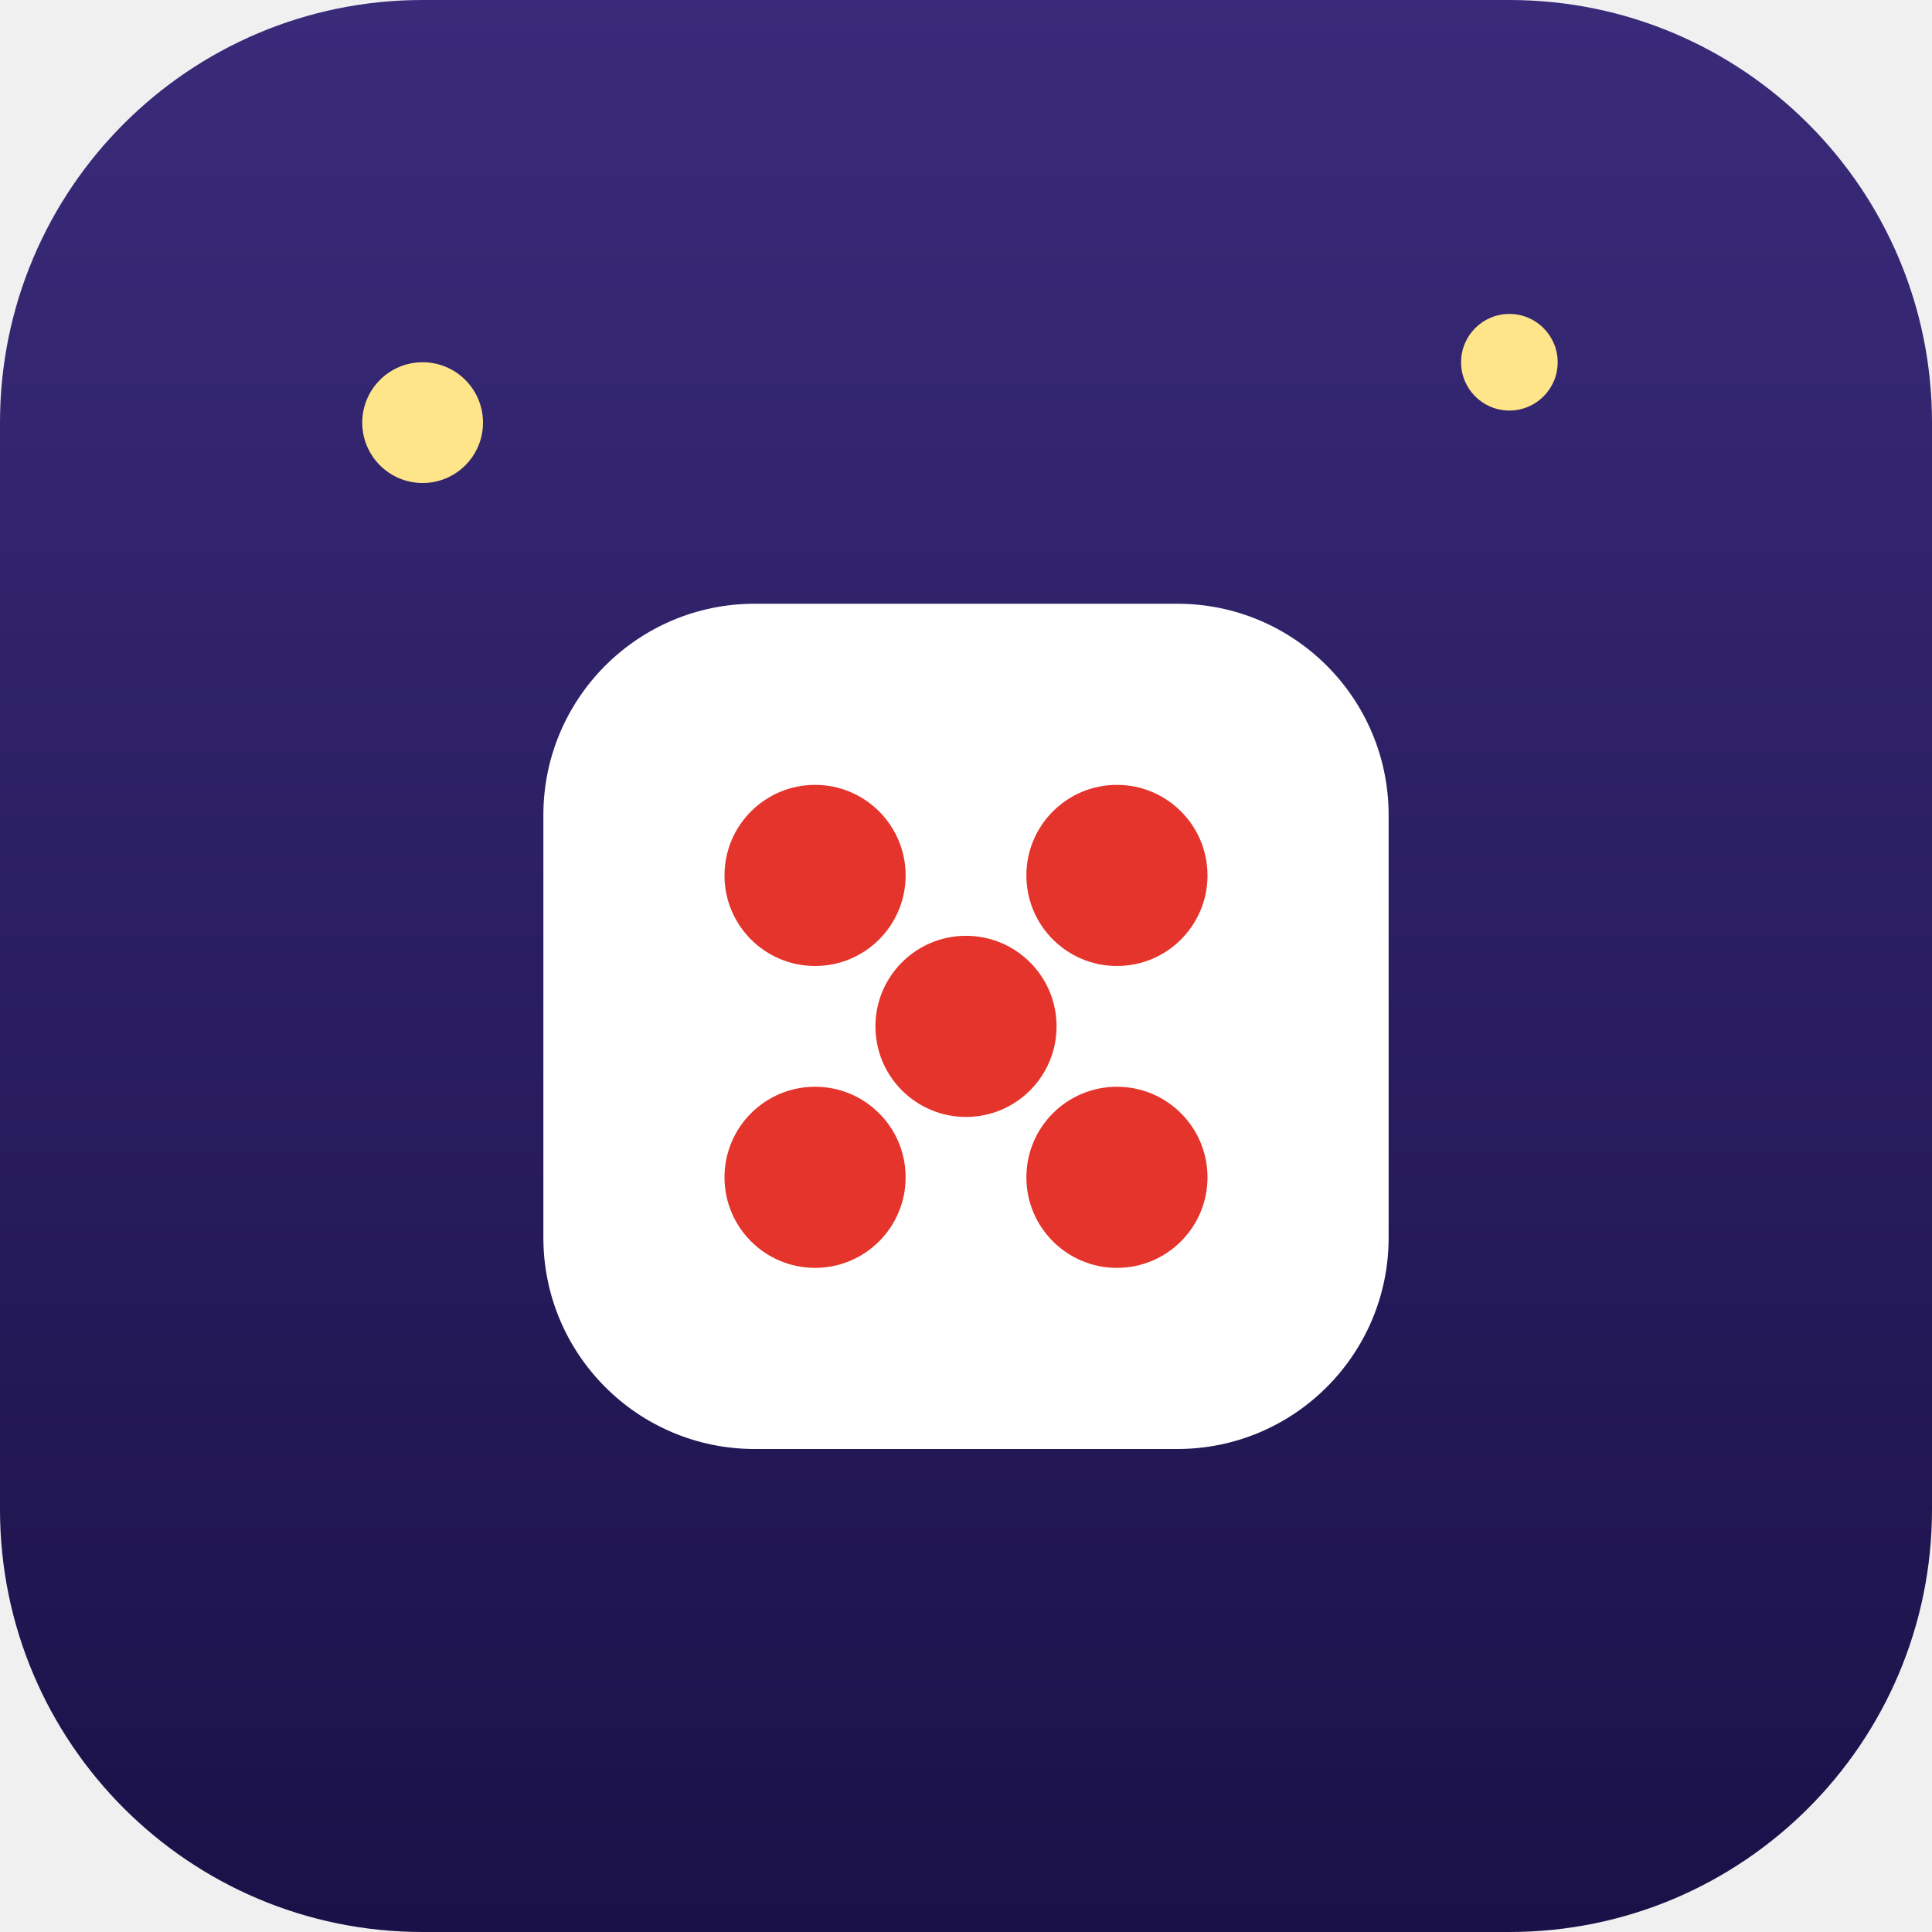
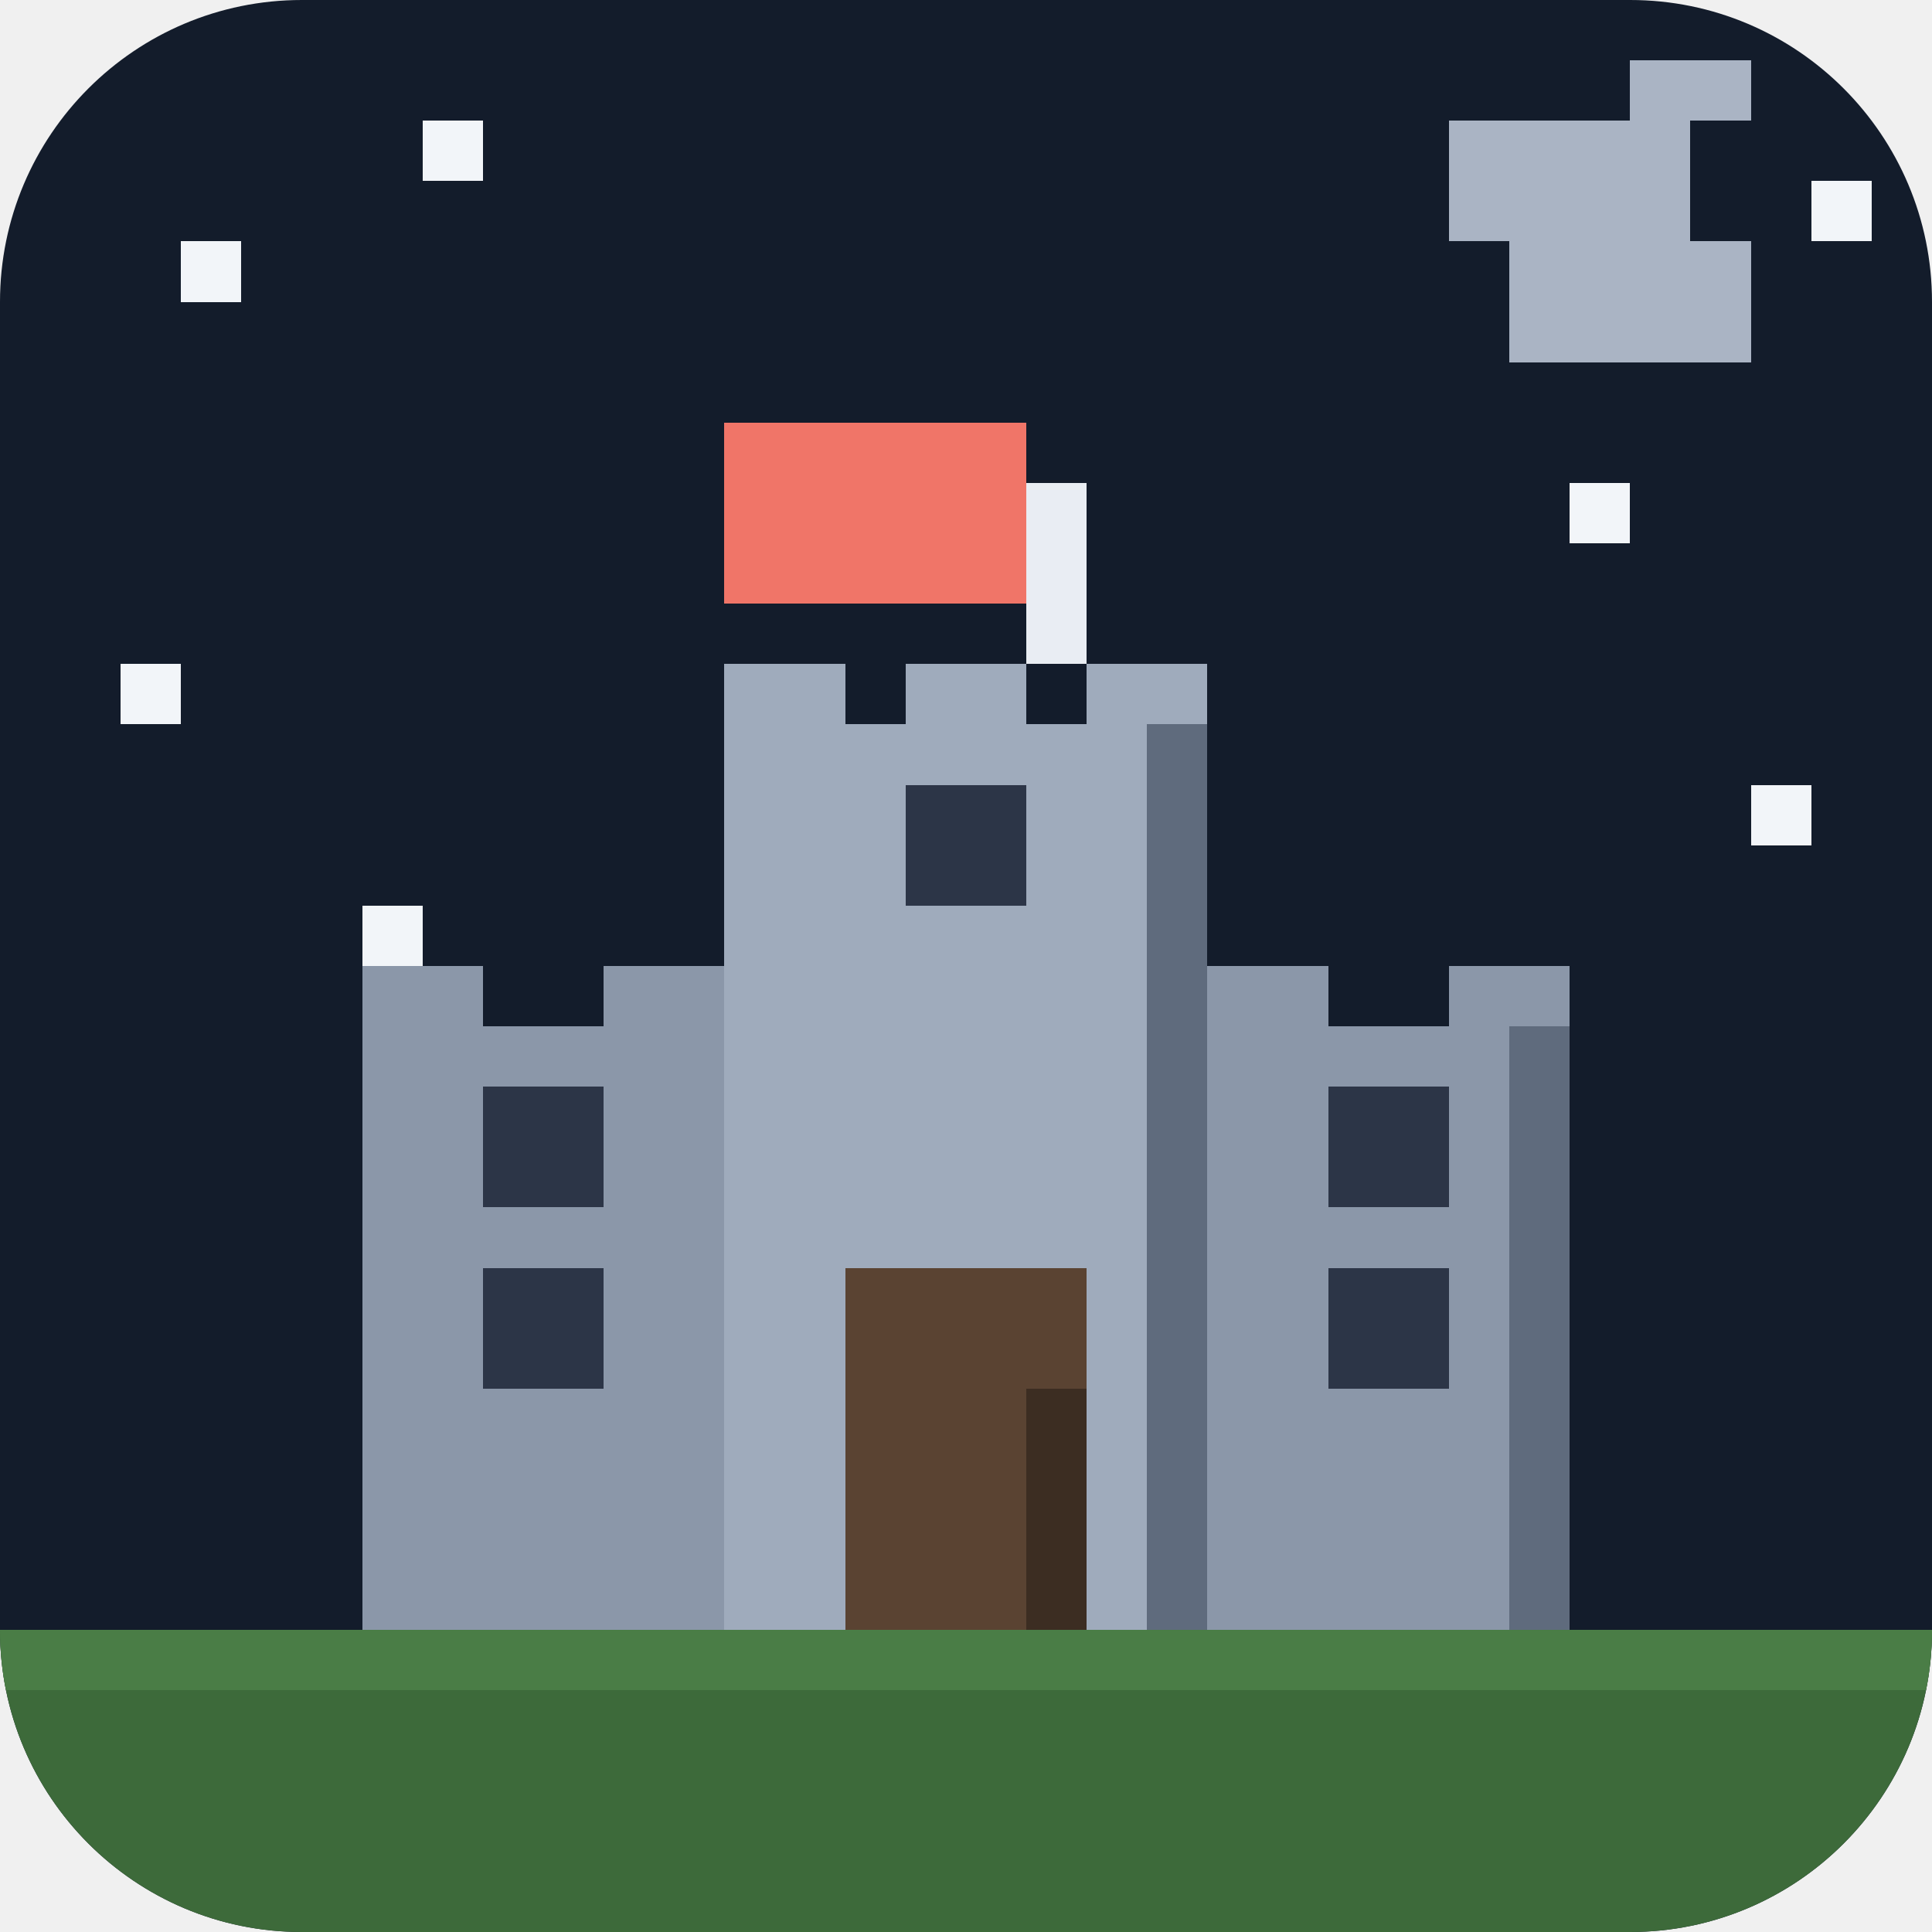
- <svg xmlns="http://www.w3.org/2000/svg" viewBox="0 0 64 64" width="64" height="64">
+ <svg xmlns="http://www.w3.org/2000/svg" viewBox="0 0 32 32" width="64" height="64" shape-rendering="crispEdges">
  <defs>
-     <linearGradient id="sky" x1="0" y1="0" x2="0" y2="1">
-       <stop offset="0" stop-color="#3a2b7a" />
-       <stop offset="1" stop-color="#1a1148" />
-     </linearGradient>
+     <clipPath id="f">
+       <rect width="32" height="32" rx="5" />
+     </clipPath>
  </defs>
-   <rect width="64" height="64" rx="14" fill="url(#sky)" />
-   <circle cx="14" cy="14" r="2" fill="#ffe58a" />
-   <circle cx="50" cy="12" r="1.6" fill="#ffe58a" />
-   <circle cx="44" cy="26" r="1.4" fill="#ffe58a" />
-   <rect x="18" y="20" width="28" height="28" rx="7" fill="#ffffff" />
-   <circle cx="27" cy="29" r="3" fill="#e4342b" />
-   <circle cx="37" cy="29" r="3" fill="#e4342b" />
-   <circle cx="32" cy="34" r="3" fill="#e4342b" />
-   <circle cx="27" cy="39" r="3" fill="#e4342b" />
-   <circle cx="37" cy="39" r="3" fill="#e4342b" />
+   <g clip-path="url(#f)">
+     <rect width="32" height="32" fill="#131c2b" />
+     <rect x="3" y="4" width="1" height="1" fill="#f2f5f9" />
+     <rect x="7" y="2" width="1" height="1" fill="#f2f5f9" />
+     <rect x="2" y="11" width="1" height="1" fill="#f2f5f9" />
+     <rect x="6" y="15" width="1" height="1" fill="#f2f5f9" />
+     <rect x="26" y="8" width="1" height="1" fill="#f2f5f9" />
+     <rect x="29" y="13" width="1" height="1" fill="#f2f5f9" />
+     <rect x="24" y="16" width="1" height="1" fill="#f2f5f9" />
+     <rect x="30" y="3" width="1" height="1" fill="#f2f5f9" />
+     <rect x="24" y="2" width="4" height="2" fill="#aab4c4" />
+     <rect x="25" y="4" width="4" height="2" fill="#aab4c4" />
+     <rect x="27" y="1" width="2" height="1" fill="#aab4c4" />
+     <rect x="0" y="27" width="32" height="5" fill="#3d6a3a" />
+     <rect x="0" y="27" width="32" height="1" fill="#4a7d46" />
+     <g transform="translate(4 7)">
+       <rect x="8" y="0" width="5" height="3" fill="#f07568" />
+       <rect x="13" y="1" width="1" height="3" fill="#e9edf3" />
+       <rect x="8" y="4" width="2" height="1" fill="#9fabbc" />
+       <rect x="11" y="4" width="2" height="1" fill="#9fabbc" />
+       <rect x="14" y="4" width="2" height="1" fill="#9fabbc" />
+       <rect x="8" y="5" width="7" height="15" fill="#9fabbc" />
+       <rect x="15" y="5" width="1" height="15" fill="#5f6b7d" />
+       <rect x="11" y="6" width="2" height="2" fill="#2c3547" />
+       <rect x="2" y="9" width="2" height="1" fill="#8b97a9" />
+       <rect x="6" y="9" width="2" height="1" fill="#8b97a9" />
+       <rect x="16" y="9" width="2" height="1" fill="#8b97a9" />
+       <rect x="20" y="9" width="2" height="1" fill="#8b97a9" />
+       <rect x="2" y="10" width="6" height="10" fill="#8b97a9" />
+       <rect x="16" y="10" width="5" height="10" fill="#8b97a9" />
+       <rect x="21" y="10" width="1" height="10" fill="#5f6b7d" />
+       <rect x="4" y="11" width="2" height="2" fill="#2c3547" />
+       <rect x="18" y="11" width="2" height="2" fill="#2c3547" />
+       <rect x="4" y="14" width="2" height="2" fill="#2c3547" />
+       <rect x="18" y="14" width="2" height="2" fill="#2c3547" />
+       <rect x="10" y="14" width="4" height="6" fill="#5a4332" />
+       <rect x="13" y="16" width="1" height="4" fill="#3c2d22" />
+     </g>
+   </g>
</svg>
